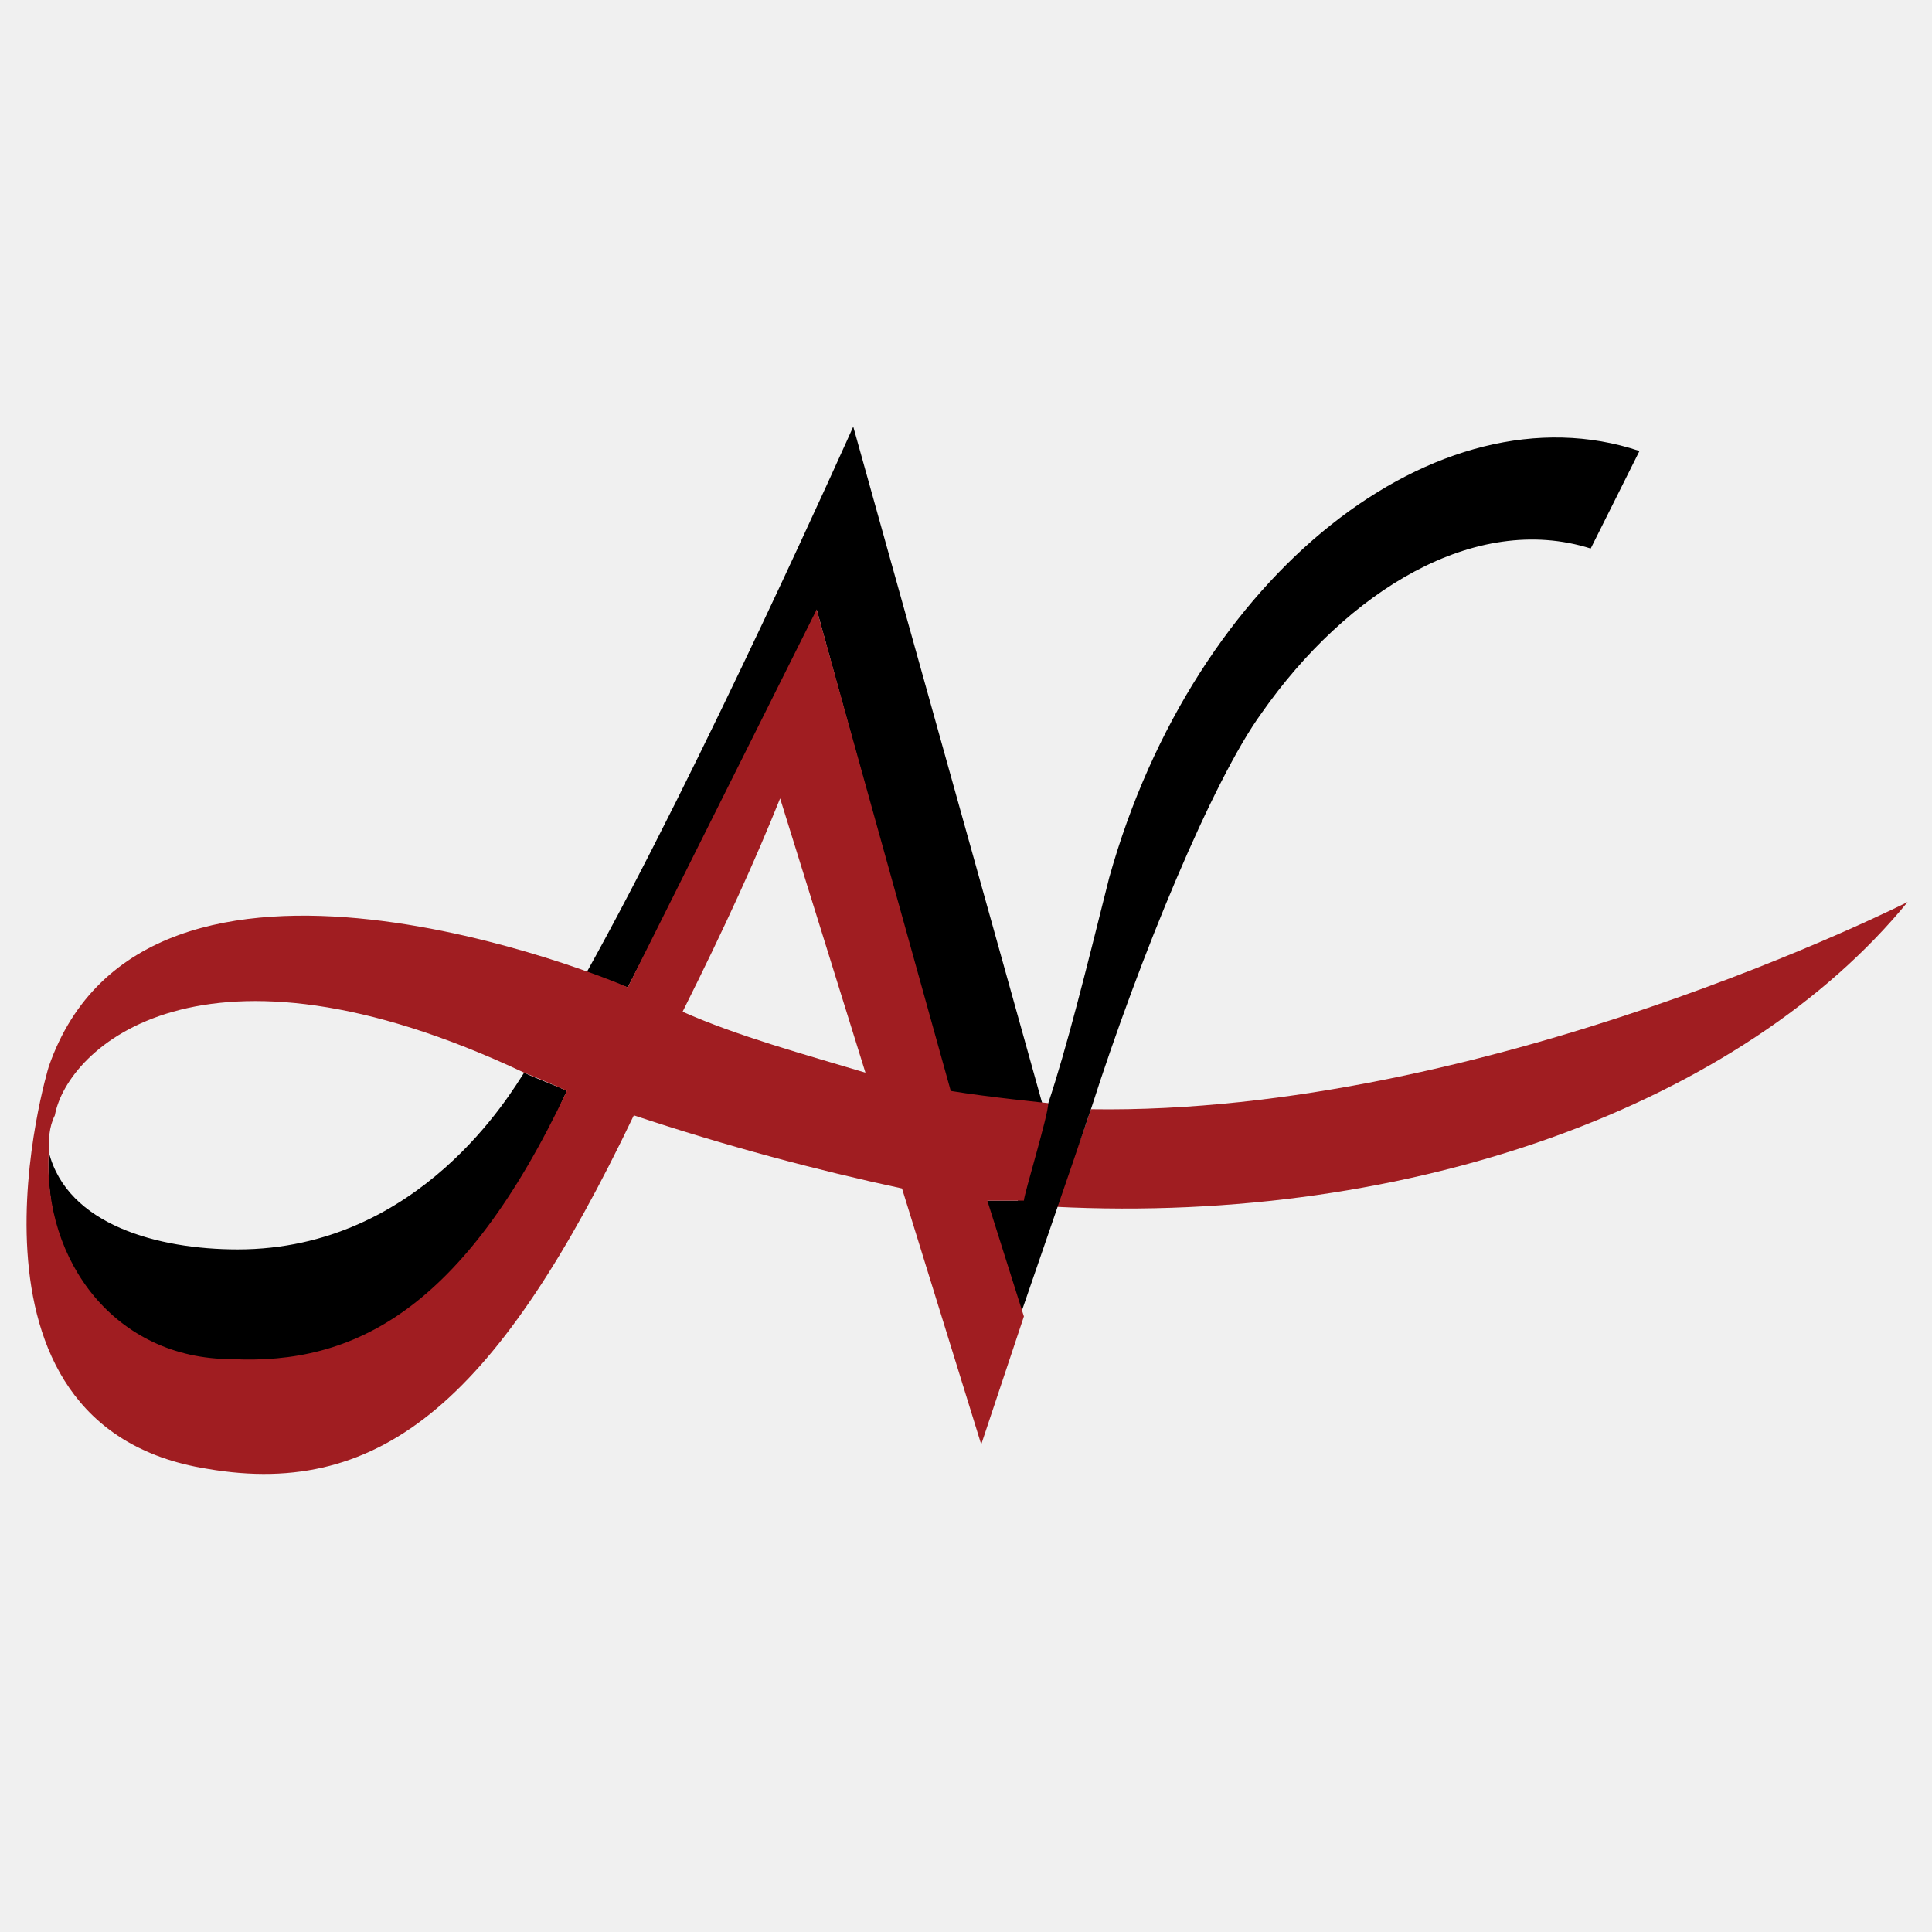
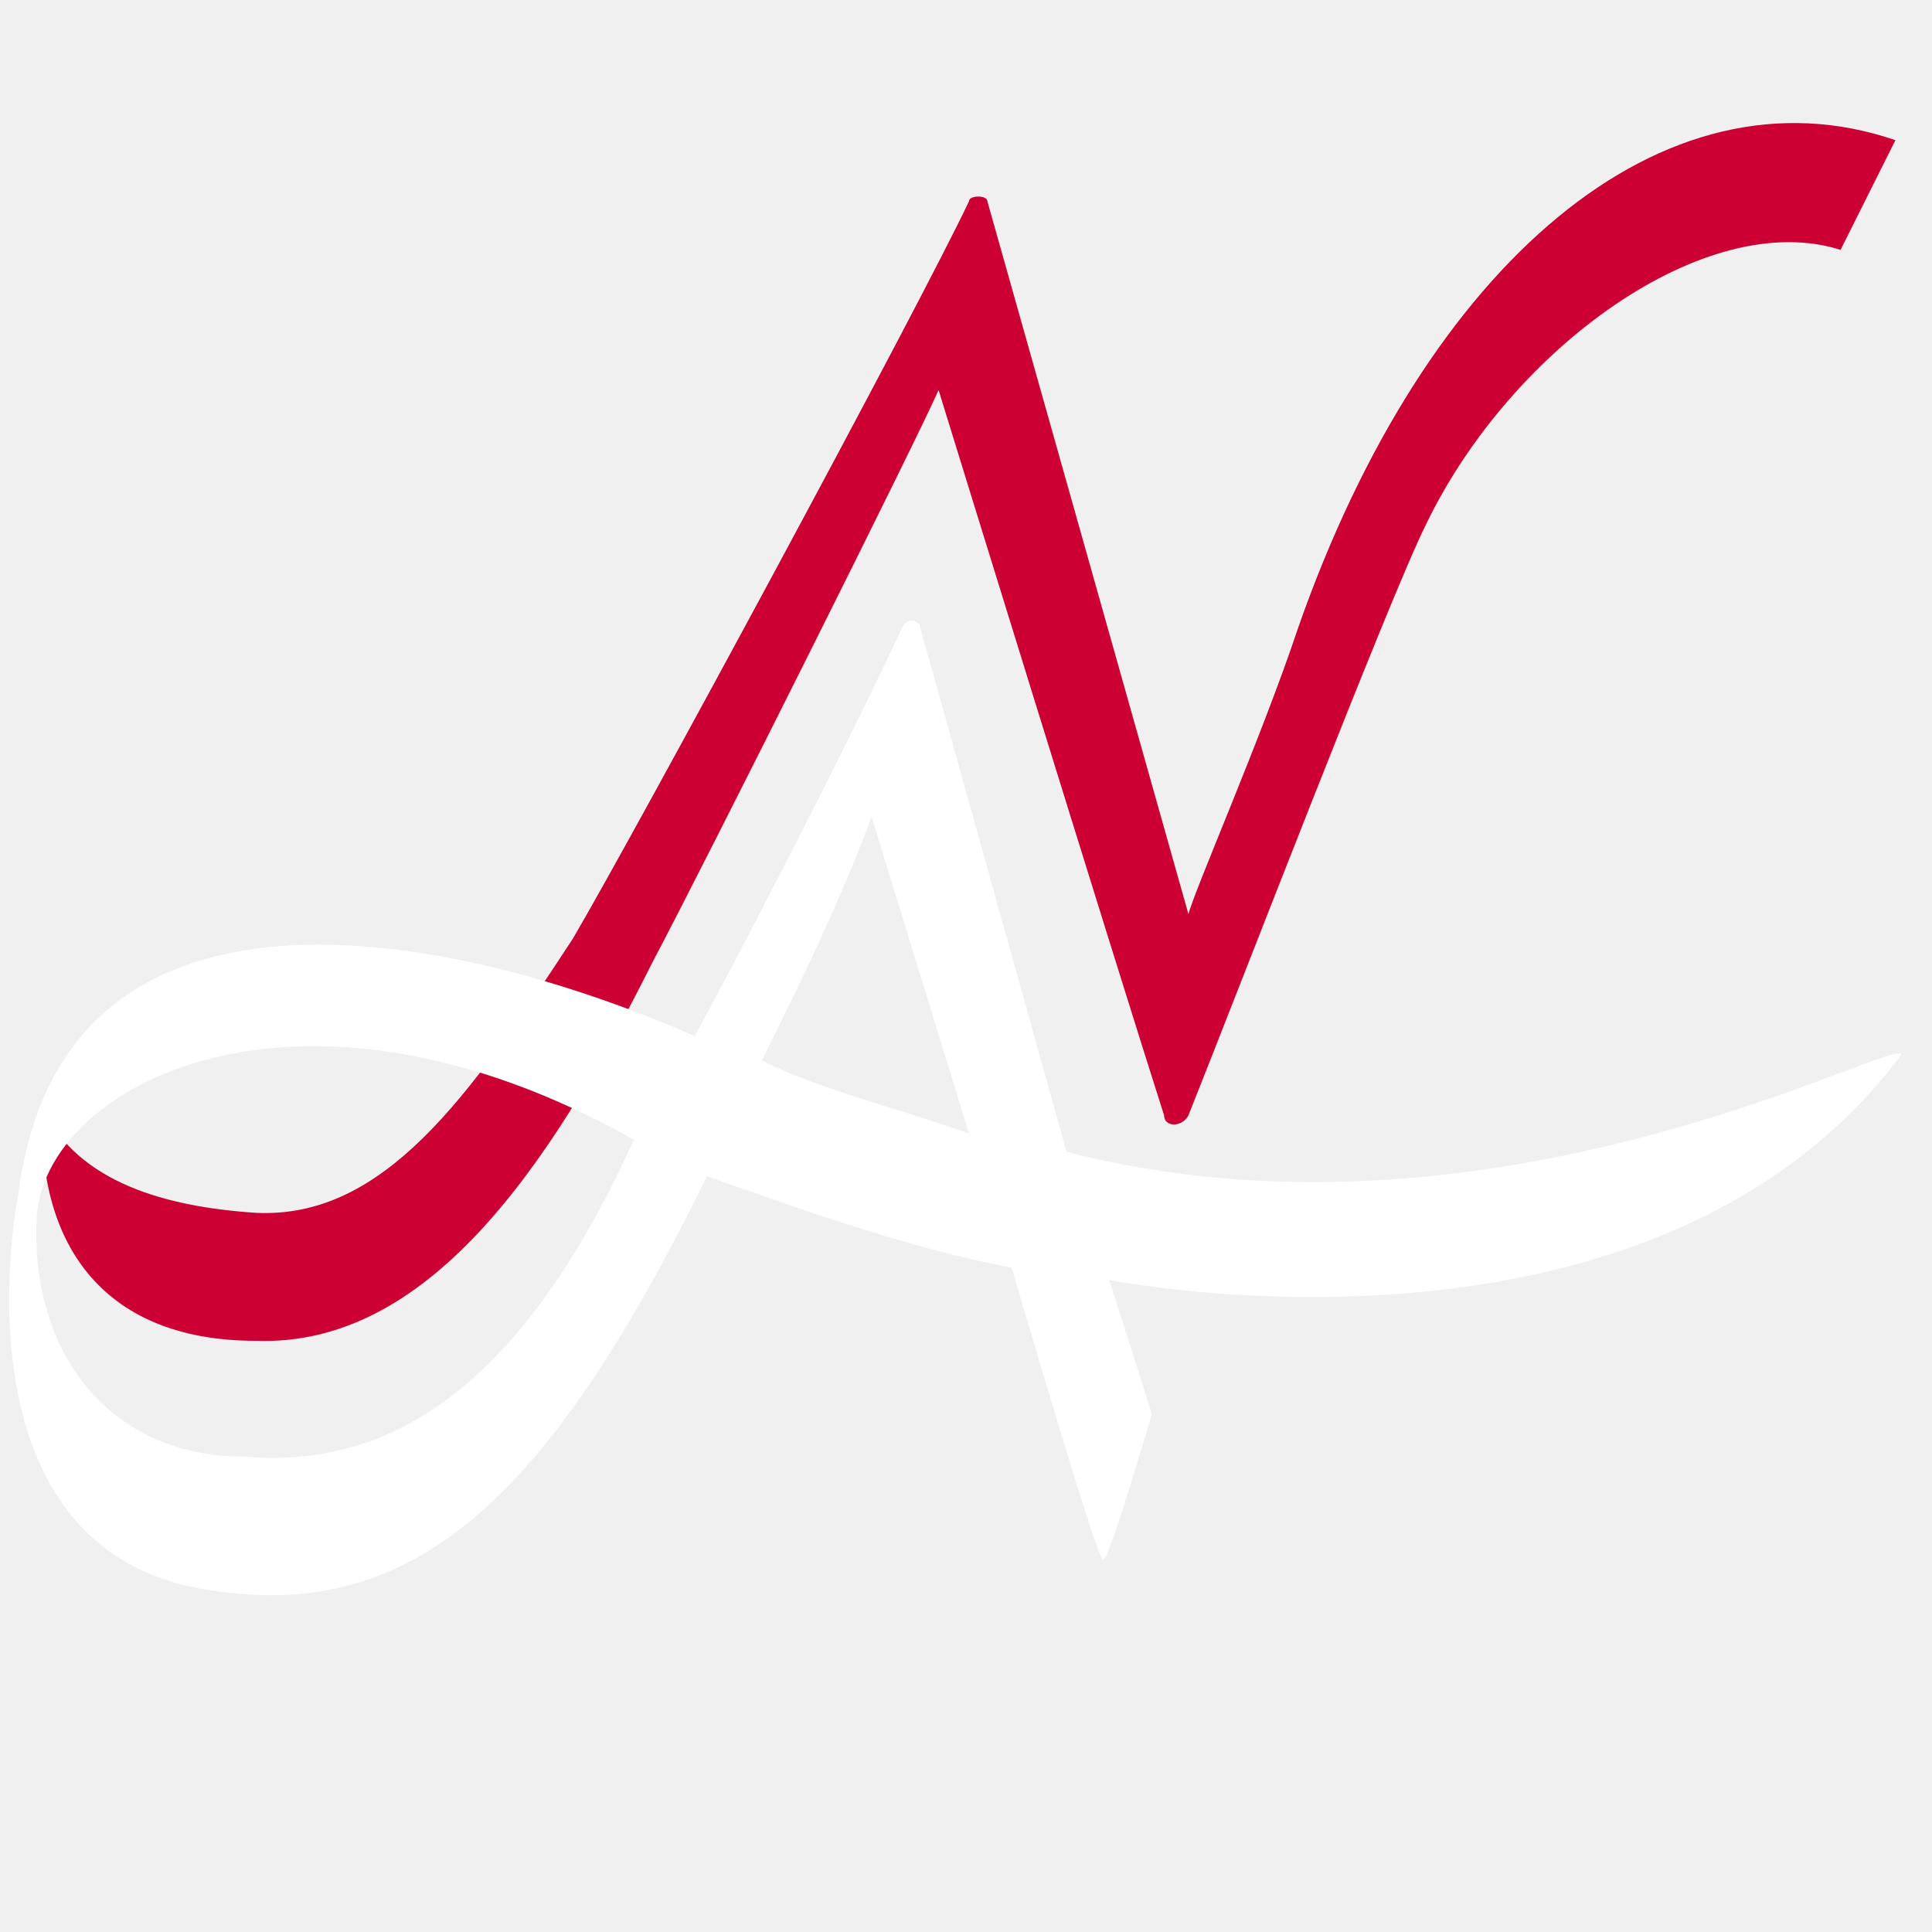
<svg xmlns="http://www.w3.org/2000/svg" version="1.1" id="Layer_1" x="0px" y="0px" viewBox="0 0 31.7 31.7" style="enable-background:new 0 0 31.7 31.7;" xml:space="preserve">
  <style type="text/css">
- 	.st0{fill:#A01D21;}
- 	.st1{fill:none;}
+ 	.st0{fill:#CC0033;}
+ 	.st1{fill:#FFFFFF;}
</style>
-   <path class="st0" d="M17.9,18.2C17.9,18.2,17.9,18.2,17.9,18.2c-0.2,0.6-0.4,1.1-0.6,1.6c5.9,0.3,11.3-1.7,14-5  C31.3,14.8,24.4,18.3,17.9,18.2z" />
-   <path d="M26.9,7.4L26.1,9c-1.9-0.6-4,0.7-5.4,2.7c-0.8,1.1-2,4-2.8,6.5c-0.2,0.6-1.2,3.5-1.2,3.5l-0.6-2c0.2,0,0.6,0,0.6,0  c0-0.1,0.4-1.3,0.5-1.6c0.3-0.9,0.6-2.1,1-3.7C19.6,9.4,23.6,6.3,26.9,7.4z" />
-   <path class="st1" d="M11.1,16.6c1,0.4,2,0.7,3,1l-1.4-4.5C12.4,14,11.8,15.1,11.1,16.6z" />
-   <path class="st1" d="M13.3,10.2c0-0.1,0-0.1,0-0.1l0,0C13.4,10.1,13.3,10.1,13.3,10.2z" />
-   <path class="st1" d="M3.9,20.5c1.4-0.1,2.5-0.6,4.2-2.2c0.2-0.2,0.4-0.4,0.6-0.7c-5.3-2.4-7.5-0.4-7.7,0.7c0,0.2-0.1,0.4-0.1,0.6  C1.1,20.1,2.6,20.5,3.9,20.5z" />
-   <path d="M3.4,22.4c2.5,0.3,4.4-1.1,5.9-4.5c-0.2-0.1-0.5-0.2-0.7-0.3c-0.2,0.3-1.7,2.9-4.7,2.9c-1.3,0-2.8-0.4-3.1-1.6  C0.7,20.7,1.8,22.2,3.4,22.4z" />
-   <path d="M17.1,18.1c-0.1,0-0.2,0-0.3,0c-0.3,0-0.7-0.1-1-0.1c-0.1,0-0.1,0-0.2,0L13.4,10c0,0,0,0,0,0v0c0,0,0,0,0,0.1  c-0.3,0.6-1.7,3.4-3.1,6.1C10,16.1,9.8,16.1,9.6,16c1.9-3.4,4.4-9,4.4-9L17.1,18.1z" />
-   <path class="st0" d="M15.9,18c0.3,0.1,0.7,0.1,1,0.1C16.5,18.1,16.2,18,15.9,18z" />
-   <path class="st0" d="M17.2,18.1c0,0-1-0.1-1.6-0.2L13.4,10c0,0-1.8,3.6-3.1,6.2c-0.2-0.1-7.9-3.3-9.5,1.3c0,0-1.8,5.9,2.6,6.6  c2.9,0.5,4.8-1.2,7-5.8c1.5,0.5,3,0.9,4.4,1.2l1.3,4.2l0.7-2.1l-0.6-1.9c0,0,0.6,0,0.6,0C16.8,19.6,17.2,18.3,17.2,18.1z M3.8,22.3  c-1.9,0-3.1-1.6-3-3.4c0-0.2,0-0.4,0.1-0.6c0.2-1.1,2.4-3.2,7.7-0.7c0,0,0.5,0.2,0.7,0.3C7.6,21.5,5.8,22.4,3.8,22.3z M11.2,16.6  c0.7-1.4,1.2-2.5,1.6-3.5l1.4,4.5C13.2,17.3,12.1,17,11.2,16.6z" />
-   <polygon points="16.6,21.2 16.6,21.2 16.5,20.7 16.5,20.7 " />
+   <path class="st0" d="M31.1,2.3l-0.9,1.8c-2.2-0.7-5.4,1.6-6.8,4.5c-0.6,1.2-3.1,7.7-3.9,9.7c-0.1,0.2-0.4,0.2-0.4,0  c-0.8-2.5-3.7-11.9-3.7-11.9c-0.3,0.7-3.8,7.7-4.7,9.4C9,19.2,7,22.1,4.2,22c-2.6,0-3.6-1.7-3.5-3.8c0.6,1.2,2,1.6,3.5,1.7  C6.3,20,7.7,18,9.4,15.4c1-1.7,5.7-10.4,6.5-12.1c0-0.1,0.3-0.1,0.3,0L19.5,15c0.1-0.4,1.2-2.9,1.8-4.7C23.4,4.3,27.3,1,31.1,2.3z" />
+   <path class="st1" d="M17.5,18.9l-2.4-8.6c0-0.1-0.2-0.2-0.3,0c-0.5,1.1-2.1,4.3-3.4,6.7C7.3,15.2,1,14,0.3,19.6c0,0-1.2,5.9,3.2,6.5  c3.3,0.5,5.5-1.5,8.1-6.8c1.7,0.6,3.4,1.2,5,1.5c0,0,1.4,4.8,1.5,4.8s0.8-2.4,0.8-2.4L18.2,21c0,0,8.9,1.8,13-3.7  C31.1,17,24.5,20.7,17.5,18.9z M4,23.9c-2.2,0-3.5-1.7-3.4-3.9s4.3-4.4,9.8-1.3C8.5,22.9,6.3,24.1,4,23.9z M12.5,17.4  c0.8-1.6,1.4-2.9,1.8-4l1.6,5.2C14.8,18.2,13.5,17.9,12.5,17.4z" />
</svg>
